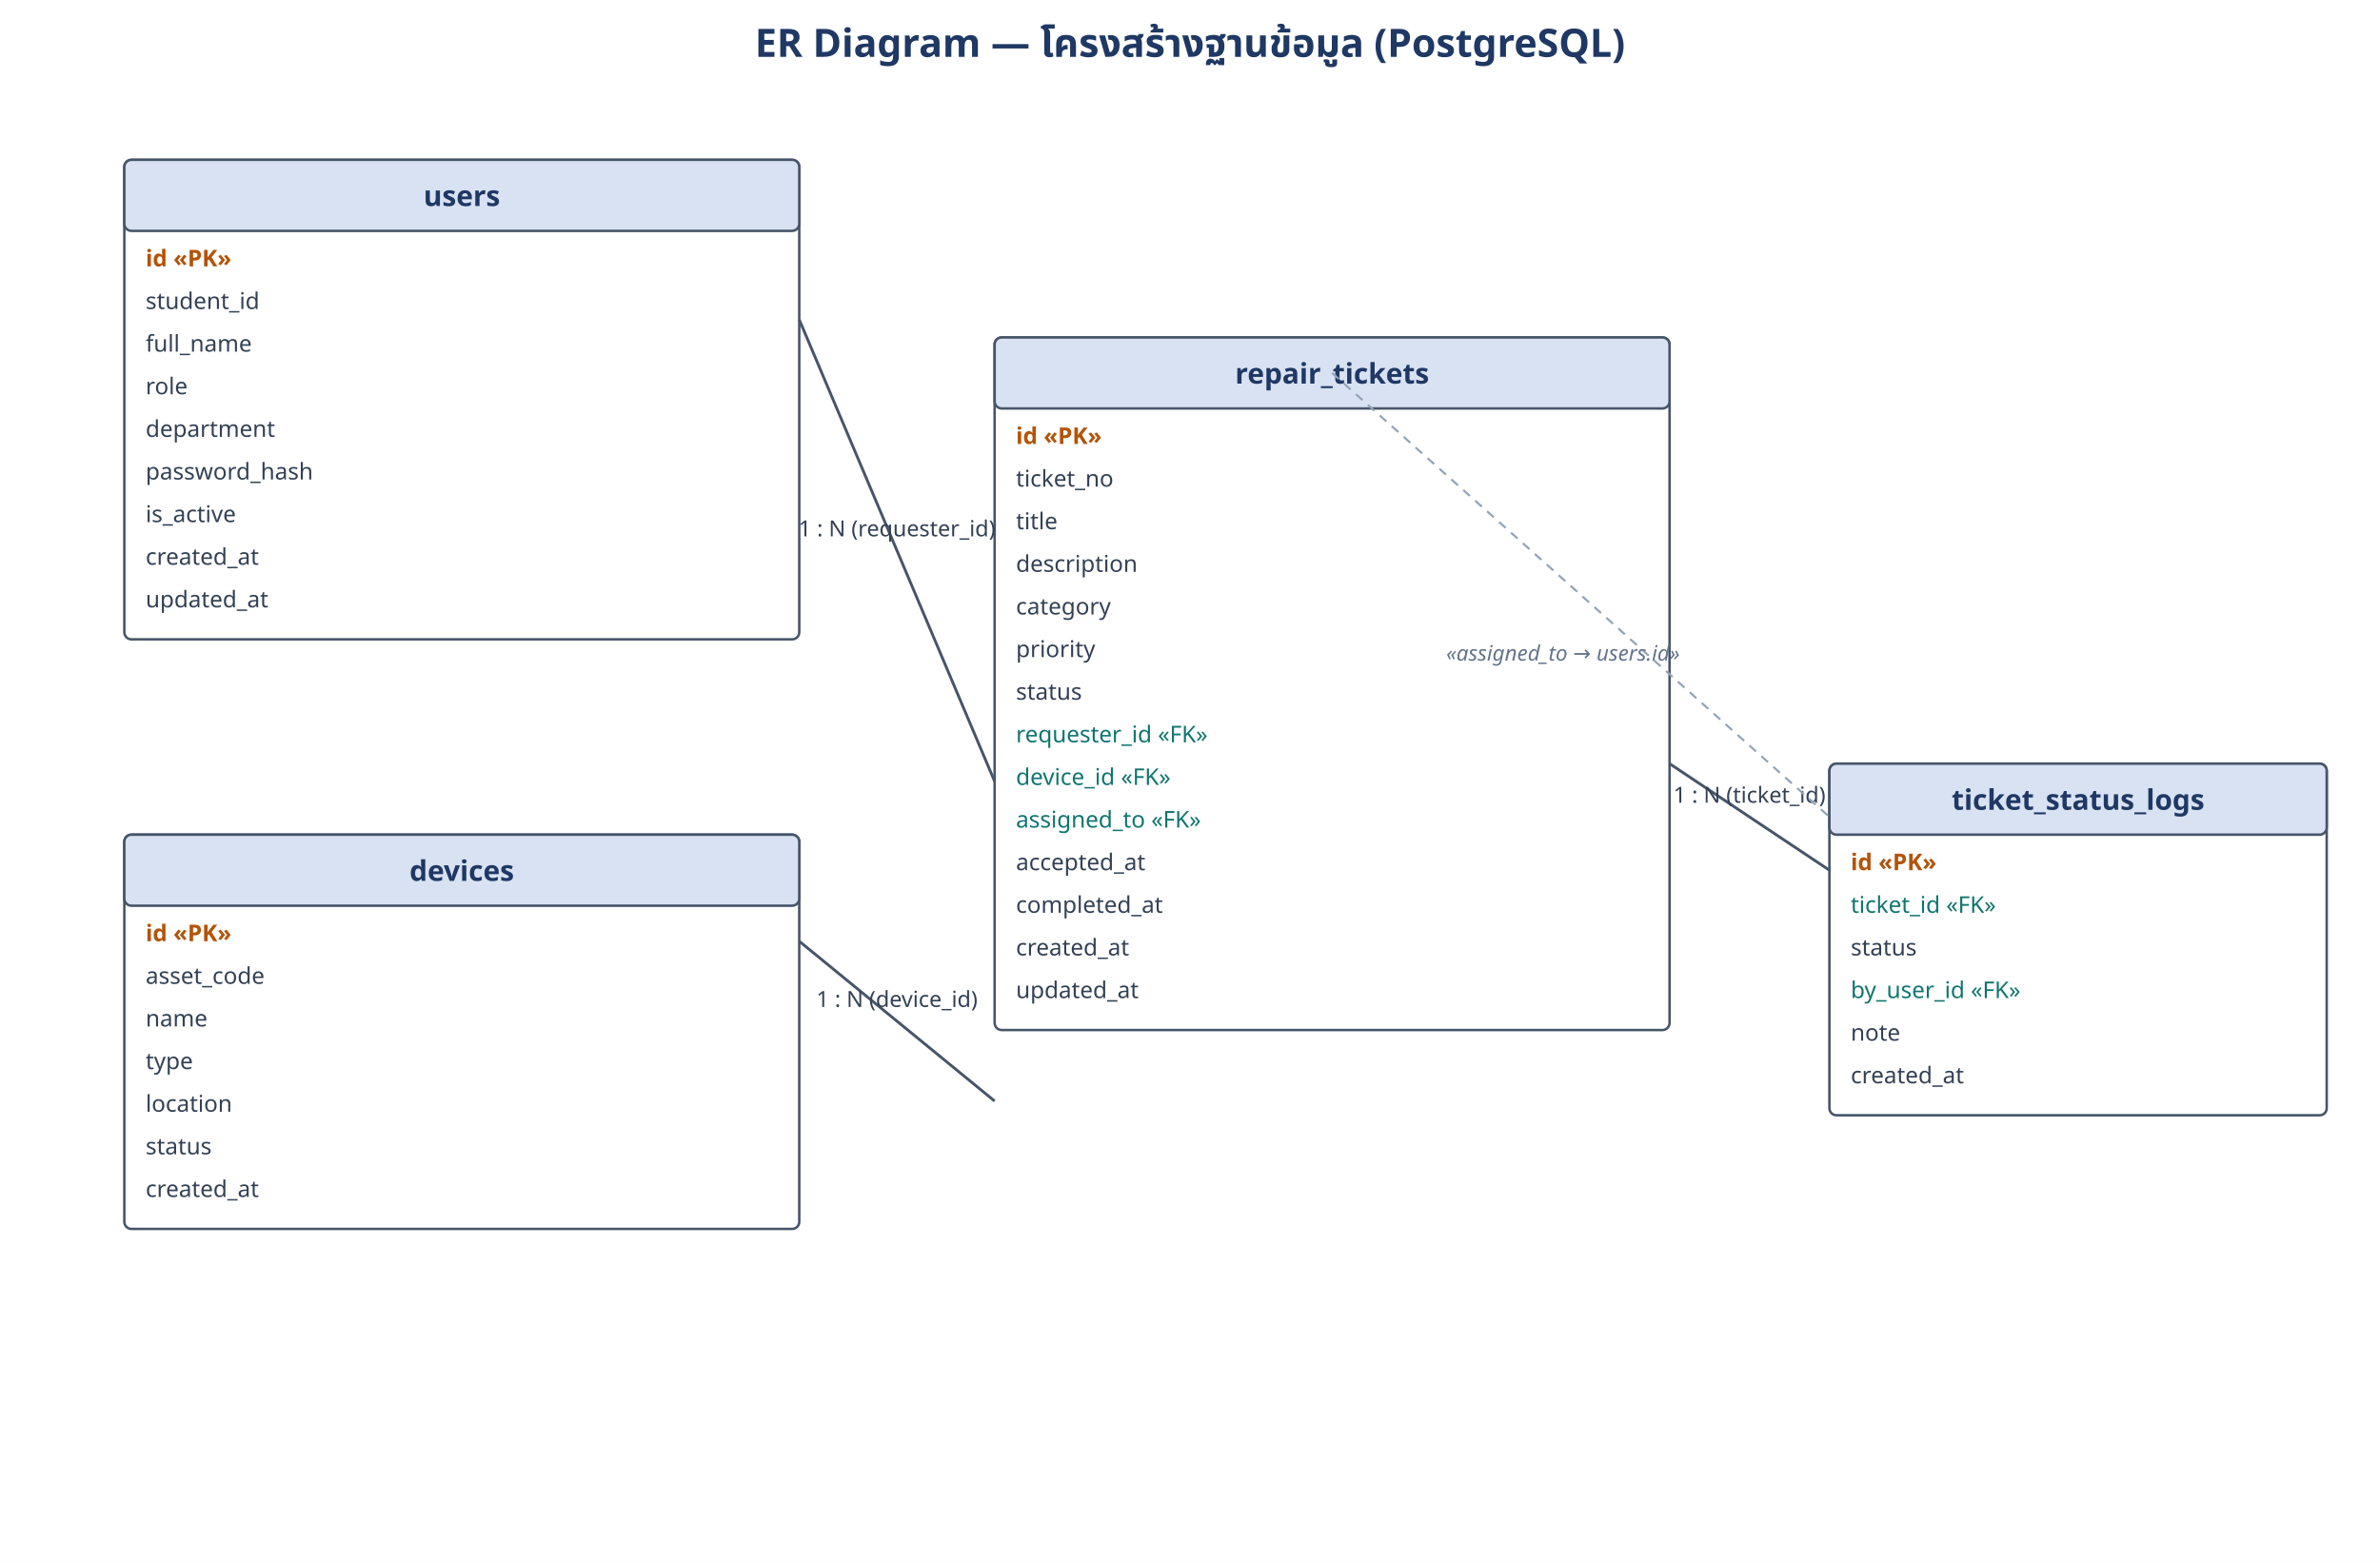
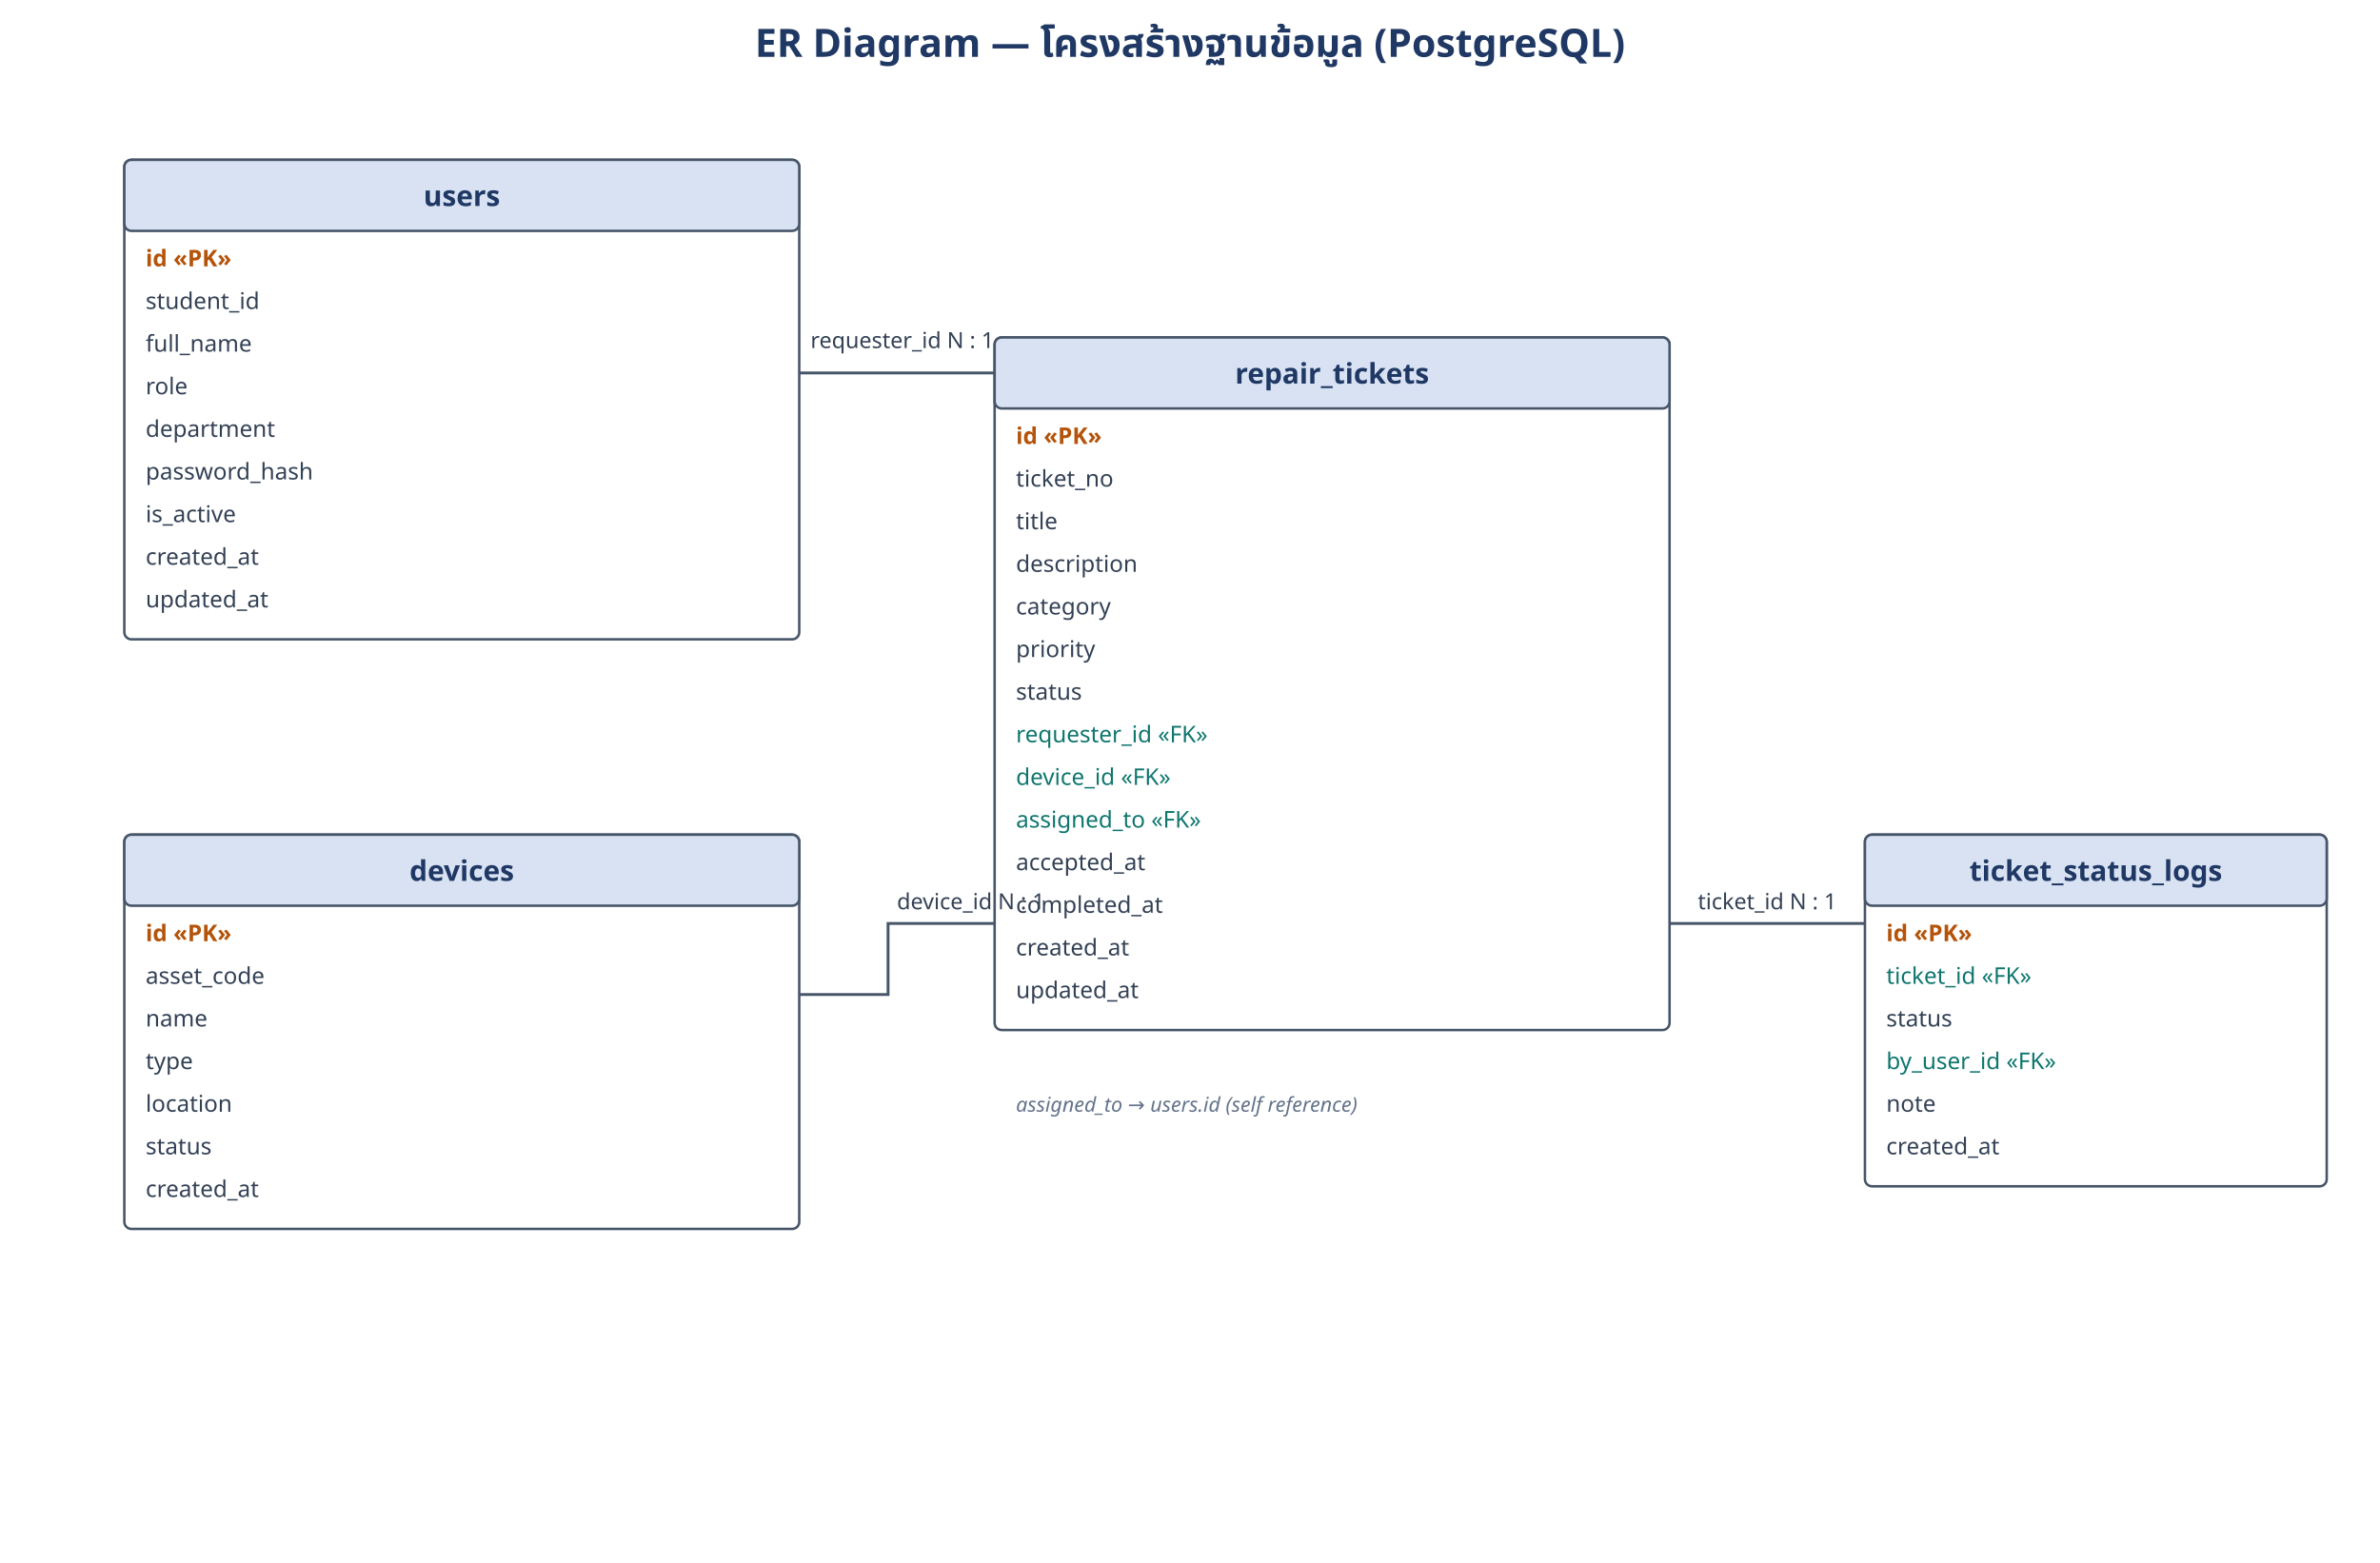
<svg xmlns="http://www.w3.org/2000/svg" width="1340" height="880" viewBox="0 0 1340 880" font-family="'Sarabun','Noto Sans Thai','TH Sarabun New','Leelawadee UI',sans-serif">
  <rect width="1340" height="880" fill="#ffffff" />
  <defs>
    <marker id="arrow" viewBox="0 0 10 10" refX="9" refY="5" markerWidth="7" markerHeight="7" orient="auto-start-reverse">
      <path d="M 0 0 L 10 5 L 0 10 z" fill="#475569" />
    </marker>
    <marker id="arrowOpen" viewBox="0 0 10 10" refX="9" refY="5" markerWidth="9" markerHeight="9" orient="auto-start-reverse">
      <path d="M 0 0 L 10 5 L 0 10" fill="none" stroke="#475569" stroke-width="1.4" />
    </marker>
    <marker id="diamond" viewBox="0 0 12 12" refX="1" refY="6" markerWidth="12" markerHeight="12" orient="auto-start-reverse">
      <path d="M 1 6 L 6 1 L 11 6 L 6 11 z" fill="#ffffff" stroke="#475569" />
    </marker>
  </defs>
  <text x="670.0" y="32" font-size="22" text-anchor="middle" fill="#1f3864" font-weight="bold" font-style="normal">ER Diagram — โครงสร้างฐานข้อมูล (PostgreSQL)</text>
  <rect x="70" y="90" width="380" height="270" rx="4" fill="#ffffff" stroke="#475569" stroke-width="1.4" />
  <rect x="70" y="90" width="380" height="40" rx="4" fill="#d9e2f3" stroke="#475569" stroke-width="1.4" />
  <text x="260.0" y="116" font-size="16" text-anchor="middle" fill="#1f3864" font-weight="bold" font-style="normal">users</text>
  <text x="82" y="150" font-size="13" text-anchor="start" fill="#b45309" font-weight="bold" font-style="normal">id  «PK»</text>
  <text x="82" y="174" font-size="13" text-anchor="start" fill="#334155" font-weight="normal" font-style="normal">student_id</text>
  <text x="82" y="198" font-size="13" text-anchor="start" fill="#334155" font-weight="normal" font-style="normal">full_name</text>
  <text x="82" y="222" font-size="13" text-anchor="start" fill="#334155" font-weight="normal" font-style="normal">role</text>
  <text x="82" y="246" font-size="13" text-anchor="start" fill="#334155" font-weight="normal" font-style="normal">department</text>
  <text x="82" y="270" font-size="13" text-anchor="start" fill="#334155" font-weight="normal" font-style="normal">password_hash</text>
  <text x="82" y="294" font-size="13" text-anchor="start" fill="#334155" font-weight="normal" font-style="normal">is_active</text>
  <text x="82" y="318" font-size="13" text-anchor="start" fill="#334155" font-weight="normal" font-style="normal">created_at</text>
  <text x="82" y="342" font-size="13" text-anchor="start" fill="#334155" font-weight="normal" font-style="normal">updated_at</text>
  <rect x="70" y="470" width="380" height="222" rx="4" fill="#ffffff" stroke="#475569" stroke-width="1.4" />
  <rect x="70" y="470" width="380" height="40" rx="4" fill="#d9e2f3" stroke="#475569" stroke-width="1.4" />
  <text x="260.0" y="496" font-size="16" text-anchor="middle" fill="#1f3864" font-weight="bold" font-style="normal">devices</text>
  <text x="82" y="530" font-size="13" text-anchor="start" fill="#b45309" font-weight="bold" font-style="normal">id  «PK»</text>
  <text x="82" y="554" font-size="13" text-anchor="start" fill="#334155" font-weight="normal" font-style="normal">asset_code</text>
  <text x="82" y="578" font-size="13" text-anchor="start" fill="#334155" font-weight="normal" font-style="normal">name</text>
  <text x="82" y="602" font-size="13" text-anchor="start" fill="#334155" font-weight="normal" font-style="normal">type</text>
  <text x="82" y="626" font-size="13" text-anchor="start" fill="#334155" font-weight="normal" font-style="normal">location</text>
  <text x="82" y="650" font-size="13" text-anchor="start" fill="#334155" font-weight="normal" font-style="normal">status</text>
  <text x="82" y="674" font-size="13" text-anchor="start" fill="#334155" font-weight="normal" font-style="normal">created_at</text>
  <rect x="560" y="190" width="380" height="390" rx="4" fill="#ffffff" stroke="#475569" stroke-width="1.4" />
  <rect x="560" y="190" width="380" height="40" rx="4" fill="#d9e2f3" stroke="#475569" stroke-width="1.4" />
  <text x="750.0" y="216" font-size="16" text-anchor="middle" fill="#1f3864" font-weight="bold" font-style="normal">repair_tickets</text>
  <text x="572" y="250" font-size="13" text-anchor="start" fill="#b45309" font-weight="bold" font-style="normal">id  «PK»</text>
  <text x="572" y="274" font-size="13" text-anchor="start" fill="#334155" font-weight="normal" font-style="normal">ticket_no</text>
  <text x="572" y="298" font-size="13" text-anchor="start" fill="#334155" font-weight="normal" font-style="normal">title</text>
  <text x="572" y="322" font-size="13" text-anchor="start" fill="#334155" font-weight="normal" font-style="normal">description</text>
  <text x="572" y="346" font-size="13" text-anchor="start" fill="#334155" font-weight="normal" font-style="normal">category</text>
  <text x="572" y="370" font-size="13" text-anchor="start" fill="#334155" font-weight="normal" font-style="normal">priority</text>
  <text x="572" y="394" font-size="13" text-anchor="start" fill="#334155" font-weight="normal" font-style="normal">status</text>
  <text x="572" y="418" font-size="13" text-anchor="start" fill="#0f766e" font-weight="normal" font-style="normal">requester_id  «FK»</text>
  <text x="572" y="442" font-size="13" text-anchor="start" fill="#0f766e" font-weight="normal" font-style="normal">device_id  «FK»</text>
  <text x="572" y="466" font-size="13" text-anchor="start" fill="#0f766e" font-weight="normal" font-style="normal">assigned_to  «FK»</text>
  <text x="572" y="490" font-size="13" text-anchor="start" fill="#334155" font-weight="normal" font-style="normal">accepted_at</text>
  <text x="572" y="514" font-size="13" text-anchor="start" fill="#334155" font-weight="normal" font-style="normal">completed_at</text>
  <text x="572" y="538" font-size="13" text-anchor="start" fill="#334155" font-weight="normal" font-style="normal">created_at</text>
  <text x="572" y="562" font-size="13" text-anchor="start" fill="#334155" font-weight="normal" font-style="normal">updated_at</text>
-   <rect x="1030" y="430" width="280" height="198" rx="4" fill="#ffffff" stroke="#475569" stroke-width="1.4" />
-   <rect x="1030" y="430" width="280" height="40" rx="4" fill="#d9e2f3" stroke="#475569" stroke-width="1.4" />
-   <text x="1170.0" y="456" font-size="16" text-anchor="middle" fill="#1f3864" font-weight="bold" font-style="normal">ticket_status_logs</text>
-   <text x="1042" y="490" font-size="13" text-anchor="start" fill="#b45309" font-weight="bold" font-style="normal">id  «PK»</text>
-   <text x="1042" y="514" font-size="13" text-anchor="start" fill="#0f766e" font-weight="normal" font-style="normal">ticket_id  «FK»</text>
-   <text x="1042" y="538" font-size="13" text-anchor="start" fill="#334155" font-weight="normal" font-style="normal">status</text>
-   <text x="1042" y="562" font-size="13" text-anchor="start" fill="#0f766e" font-weight="normal" font-style="normal">by_user_id  «FK»</text>
-   <text x="1042" y="586" font-size="13" text-anchor="start" fill="#334155" font-weight="normal" font-style="normal">note</text>
-   <text x="1042" y="610" font-size="13" text-anchor="start" fill="#334155" font-weight="normal" font-style="normal">created_at</text>
-   <line x1="450" y1="180" x2="560" y2="440" stroke="#475569" stroke-width="1.6" />
-   <text x="505.0" y="302.0" font-size="12.5" text-anchor="middle" fill="#334155" font-weight="normal" font-style="normal">1 : N  (requester_id)</text>
-   <line x1="450" y1="530" x2="560" y2="620" stroke="#475569" stroke-width="1.6" />
-   <text x="505.0" y="567.0" font-size="12.5" text-anchor="middle" fill="#334155" font-weight="normal" font-style="normal">1 : N  (device_id)</text>
-   <line x1="940" y1="430" x2="1030" y2="490" stroke="#475569" stroke-width="1.6" />
-   <text x="985.0" y="452.0" font-size="12.5" text-anchor="middle" fill="#334155" font-weight="normal" font-style="normal">1 : N  (ticket_id)</text>
-   <line x1="750" y1="210" x2="1030" y2="460" stroke="#94a3b8" stroke-width="1.2" stroke-dasharray="5 4" />
-   <text x="880" y="372" font-size="12" text-anchor="middle" fill="#64748b" font-weight="normal" font-style="italic">«assigned_to → users.id»</text>
+   <rect x="1050" y="470" width="260" height="198" rx="4" fill="#ffffff" stroke="#475569" stroke-width="1.4" />
+   <rect x="1050" y="470" width="260" height="40" rx="4" fill="#d9e2f3" stroke="#475569" stroke-width="1.4" />
+   <text x="1180.0" y="496" font-size="16" text-anchor="middle" fill="#1f3864" font-weight="bold" font-style="normal">ticket_status_logs</text>
+   <text x="1062" y="530" font-size="13" text-anchor="start" fill="#b45309" font-weight="bold" font-style="normal">id  «PK»</text>
+   <text x="1062" y="554" font-size="13" text-anchor="start" fill="#0f766e" font-weight="normal" font-style="normal">ticket_id  «FK»</text>
+   <text x="1062" y="578" font-size="13" text-anchor="start" fill="#334155" font-weight="normal" font-style="normal">status</text>
+   <text x="1062" y="602" font-size="13" text-anchor="start" fill="#0f766e" font-weight="normal" font-style="normal">by_user_id  «FK»</text>
+   <text x="1062" y="626" font-size="13" text-anchor="start" fill="#334155" font-weight="normal" font-style="normal">note</text>
+   <text x="1062" y="650" font-size="13" text-anchor="start" fill="#334155" font-weight="normal" font-style="normal">created_at</text>
+   <path d="M 450 210 L 560 210" fill="none" stroke="#475569" stroke-width="1.6" />
+   <text x="508" y="196" font-size="12.5" text-anchor="middle" fill="#334155" font-weight="normal" font-style="normal">requester_id  N : 1</text>
+   <path d="M 450 560 L 500 560 L 500 520 L 560 520" fill="none" stroke="#475569" stroke-width="1.6" />
+   <text x="505" y="512" font-size="12.5" text-anchor="start" fill="#334155" font-weight="normal" font-style="normal">device_id  N : 1</text>
+   <path d="M 940 520 L 1050 520" fill="none" stroke="#475569" stroke-width="1.6" />
+   <text x="995.0" y="512" font-size="12.5" text-anchor="middle" fill="#334155" font-weight="normal" font-style="normal">ticket_id  N : 1</text>
+   <text x="572" y="626" font-size="11.5" text-anchor="start" fill="#64748b" font-weight="normal" font-style="italic">assigned_to → users.id  (self reference)</text>
</svg>
